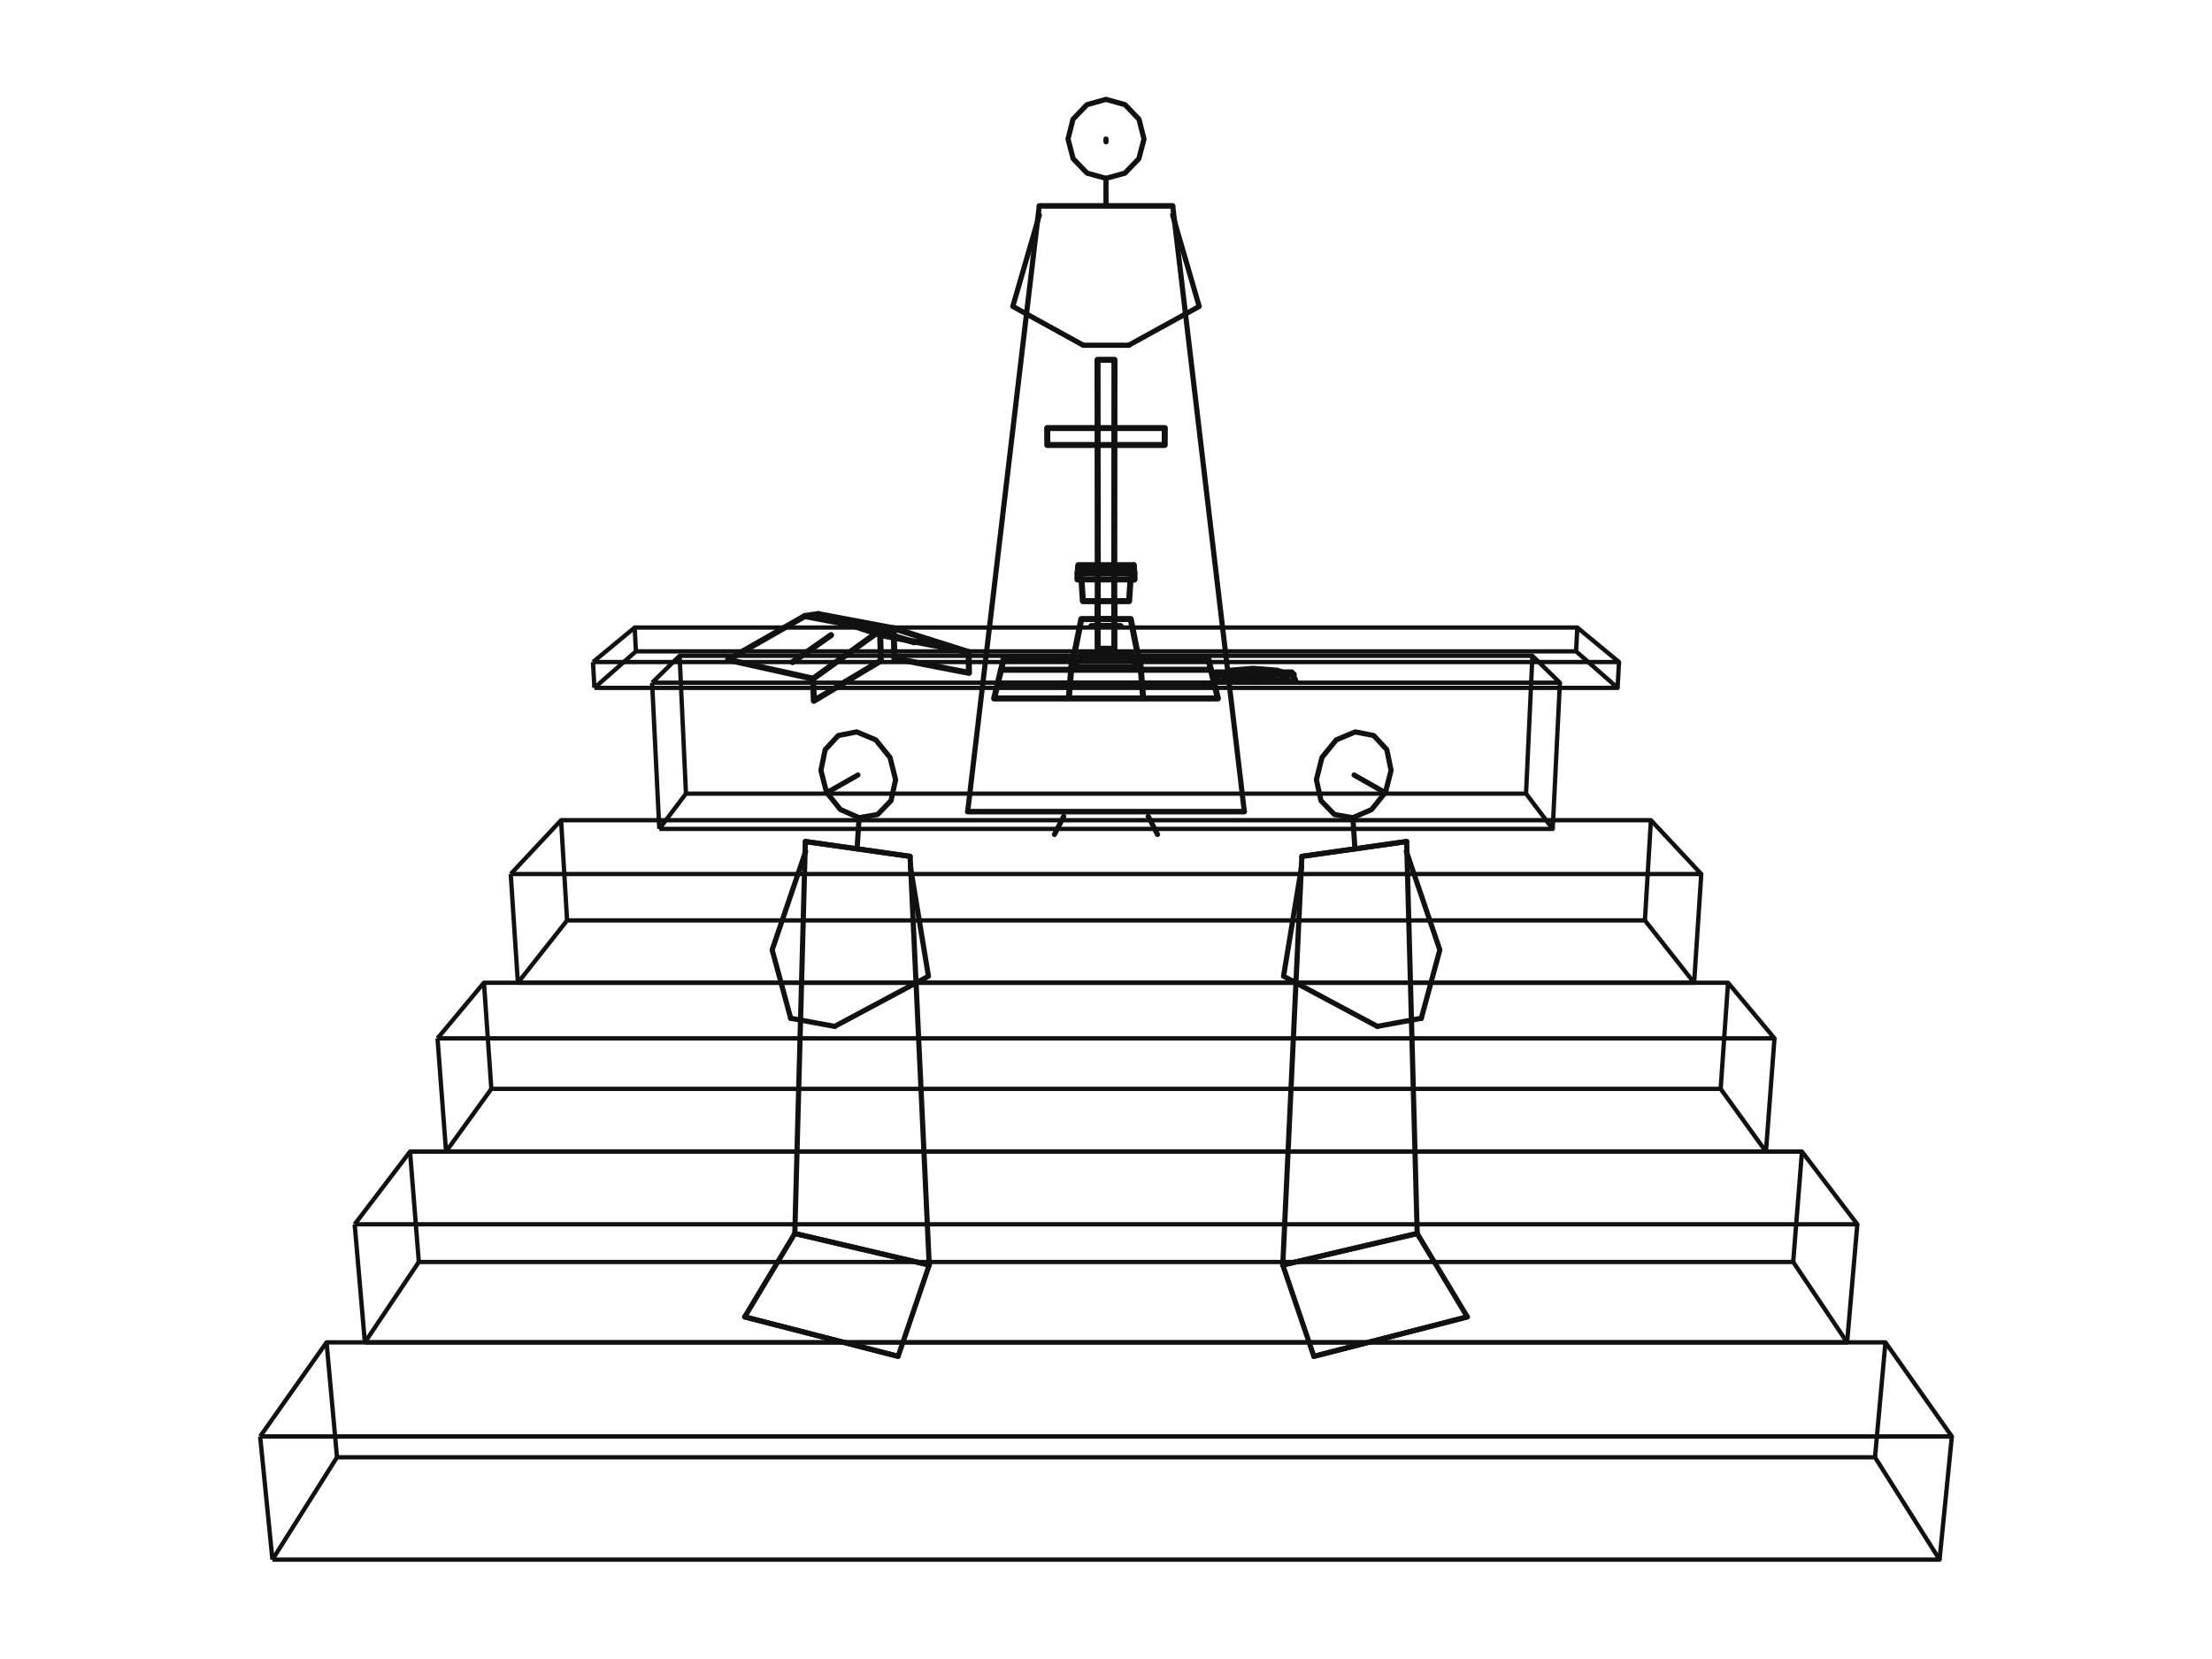
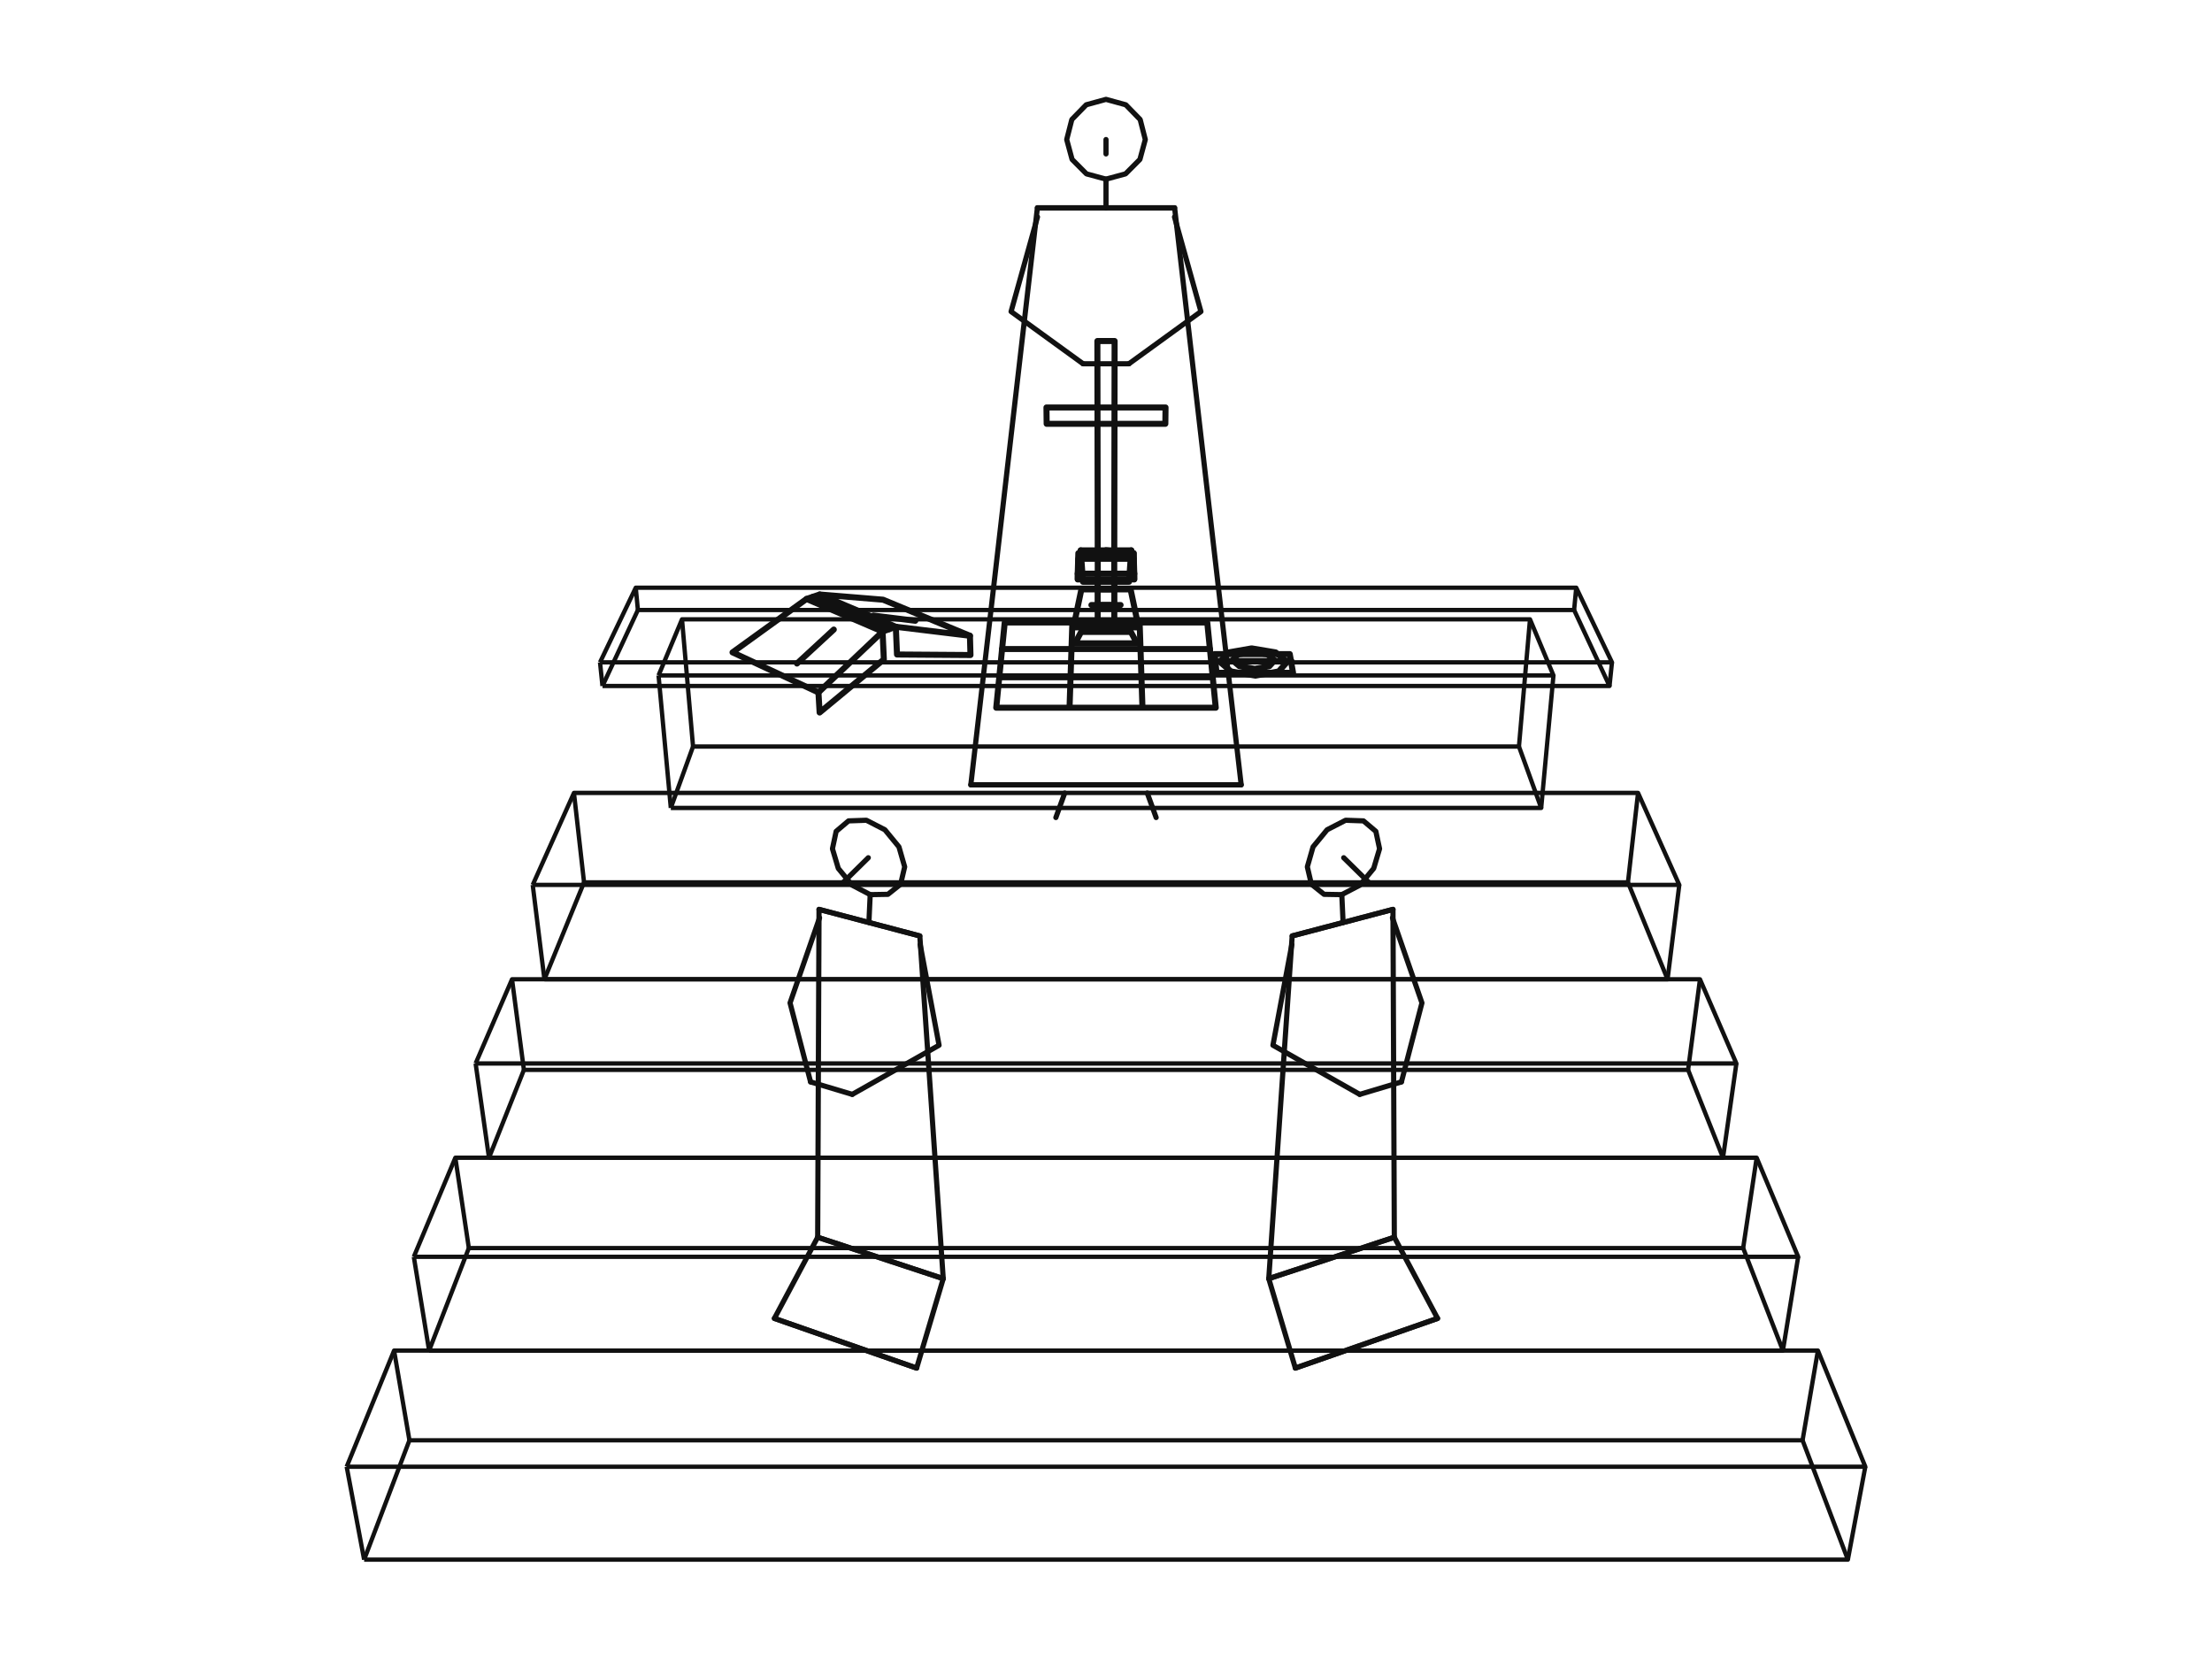
<svg xmlns="http://www.w3.org/2000/svg" width="1024" height="768" viewBox="0 0 1024 768">
  <rect width="100%" height="100%" fill="#ffffff" />
  <style>svg{background:#fff}.g{fill:none;stroke:#111;stroke-width:2.8;stroke-linejoin:round;stroke-linecap:round}.arch{fill:none;stroke:#111;stroke-width:2.0;stroke-linejoin:round}.fig{fill:none;stroke:#111;stroke-width:2.4;stroke-linejoin:round;stroke-linecap:round}</style>
  <g transform="translate(0,0)">
-     <path class="arch" d="M729.62,301.53 L730.18,290.51" />
-     <path class="arch" d="M294.38,301.53 L293.82,290.51" />
-     <path class="arch" d="M706.45,367.39 L709.39,303.58" />
-     <path class="arch" d="M317.55,367.39 L314.61,303.58" />
-     <path class="g" d="M527.17,305.32 L496.83,305.32" />
-     <path class="g" d="M527.17,305.32 L523.43,286.57 L500.57,286.57 L496.83,305.32 L527.17,305.32" />
-     <path class="arch" d="M305.21,383.72 L718.79,383.72 L706.45,367.39 L317.55,367.39 L305.21,383.72" />
-     <path class="g" d="M515.81,286.57 L515.92,166.57 L508.08,166.57 L508.19,286.57 L515.81,286.57" />
-     <path class="arch" d="M761.48,426.09 L764.26,379.70" />
-     <path class="arch" d="M262.52,426.09 L259.74,379.70" />
-     <path class="g" d="M497.51,308.89 L500.40,303.19 L523.60,303.19 L526.49,308.89 L497.51,308.89" />
-     <path class="g" d="M508.12,289.82 L508.13,300.33 L515.87,300.33 L515.88,289.82" />
-     <path class="g" d="M505.21,289.82 L518.79,289.82" />
-     <path class="fig" d="M447.96,375.74 L576.04,375.74" />
-     <path class="g" d="M539.17,206.00 L484.83,206.00 L484.78,198.17 L539.22,198.17 L539.17,206.00" />
-     <path class="g" d="M508.11,278.29 L508.12,289.82 L515.88,289.82 L515.89,278.29" />
-     <path class="g" d="M463.38,310.06 L560.62,310.06" />
-     <path class="g" d="M500.29,262.82 L501.30,278.29 L522.70,278.29 L523.71,262.82" />
-     <path class="g" d="M372.55,285.19 L378.78,284.28" />
-     <path class="arch" d="M301.88,316.05 L722.12,316.05 L709.39,303.58 L314.61,303.58 L301.88,316.05" />
-     <path class="g" d="M500.29,262.82 L523.71,262.82" />
-     <path class="g" d="M448.41,301.86 L413.71,290.88 L378.78,284.28 L408.39,294.12 L448.41,301.86" />
-     <path class="arch" d="M275.17,318.43 L748.83,318.43 L729.62,301.53 L294.38,301.53 L275.17,318.43" />
-     <path class="g" d="M423.07,297.32 L403.47,291.10" />
-     <path class="g" d="M500.24,263.44 L512.00,263.67 L523.76,263.44 L512.00,262.19" />
-     <path class="arch" d="M274.51,306.48 L749.49,306.48 L730.18,290.51 L293.82,290.51 L274.51,306.48" />
-     <path class="fig" d="M492.43,377.91 L488.14,386.30" />
-     <path class="fig" d="M531.57,377.91 L535.86,386.30" />
-     <path class="g" d="M524.82,264.39 L524.83,261.64" />
-     <path class="g" d="M494.80,323.13 L496.34,304.09" />
-     <path class="g" d="M529.20,323.13 L527.66,304.09" />
-     <path class="g" d="M563.36,312.19 L598.92,312.19" />
-     <path class="g" d="M581.80,313.71 L588.56,313.13 L591.02,311.80 L587.57,310.49 L580.51,309.93 L573.83,310.49 L571.27,311.80 L574.64,313.13 L581.80,313.71" />
-     <path class="g" d="M582.19,315.66 L593.05,314.73 L596.94,312.58 L591.36,310.48 L580.11,309.59 L569.47,310.48 L565.33,312.58 L570.69,314.73 L582.19,315.66" />
-     <path class="g" d="M563.88,315.47 L599.80,315.47 L598.01,311.29 L562.82,311.29 L563.88,315.47" />
-     <path class="arch" d="M305.21,383.72 L301.88,316.05" />
-     <path class="arch" d="M718.79,383.72 L722.12,316.05" />
-     <path class="g" d="M410.58,291.37 L375.68,284.73" />
-     <path class="g" d="M448.41,301.86 L448.56,311.49 L414.03,304.79 L413.71,290.88" />
-     <path class="g" d="M460.20,323.33 L563.80,323.33 L559.17,304.27 L464.83,304.27 L460.20,323.33" />
-     <path class="g" d="M498.86,268.23 L525.14,268.23 L524.82,264.39 L499.18,264.39 L498.86,268.23" />
-     <path class="g" d="M498.85,265.42 L525.15,265.42 L524.83,261.64 L499.17,261.64 L498.85,265.42" />
-     <path class="g" d="M461.85,316.37 L562.15,316.37" />
-     <path class="fig" d="M481.11,95.31 L447.96,375.74 L576.04,375.74 L542.89,95.31 L481.11,95.31" />
-     <path class="g" d="M366.91,306.51 L384.72,294.01" />
-     <path class="arch" d="M239.74,454.94 L784.26,454.94 L761.48,426.09 L262.52,426.09 L239.74,454.94" />
-     <path class="g" d="M498.86,268.23 L498.85,265.42" />
-     <path class="g" d="M525.14,268.23 L525.15,265.42" />
-     <path class="g" d="M407.43,291.86 L413.71,290.88" />
-     <path class="arch" d="M275.17,318.43 L274.51,306.48" />
-     <path class="arch" d="M748.83,318.43 L749.49,306.48" />
-     <path class="g" d="M376.42,314.19 L407.43,291.86 L372.55,285.19 L337.03,305.45 L376.42,314.19" />
-     <path class="arch" d="M236.43,404.61 L787.57,404.61 L764.26,379.70 L259.74,379.70 L236.43,404.61" />
-     <path class="g" d="M376.42,314.19 L376.75,324.42 L407.77,305.84 L407.43,291.86" />
-     <path class="fig" d="M481.11,95.31 L542.89,95.31" />
-     <path class="fig" d="M512.00,95.31 L512.00,82.57" />
-     <path class="fig" d="M529.59,64.36 L527.27,55.20 L520.83,48.47 L512.00,46.00 L503.17,48.47 L496.73,55.20 L494.41,64.36 L496.80,73.49 L503.23,80.14 L512.00,82.57 L520.77,80.14 L527.20,73.49 L529.59,64.36" />
-     <path class="fig" d="M481.14,99.56 L468.86,141.85 L501.50,159.83" />
-     <path class="fig" d="M542.86,99.56 L555.14,141.85 L522.50,159.83" />
-     <path class="arch" d="M796.54,504.07 L799.96,454.94" />
-     <path class="arch" d="M227.46,504.07 L224.04,454.94" />
-     <path class="fig" d="M512.00,64.36 L512.00,65.64" />
-     <path class="fig" d="M501.50,159.83 L522.50,159.83" />
-     <path class="arch" d="M239.74,454.94 L236.43,404.61" />
-     <path class="arch" d="M784.26,454.94 L787.57,404.61" />
-     <path class="arch" d="M206.49,533.11 L817.51,533.11 L796.54,504.07 L227.46,504.07 L206.49,533.11" />
-     <path class="arch" d="M202.54,480.68 L821.46,480.68 L799.96,454.94 L224.04,454.94 L202.54,480.68" />
-     <path class="arch" d="M830.12,584.21 L834.18,533.11" />
-     <path class="arch" d="M193.88,584.21 L189.82,533.11" />
-     <path class="arch" d="M206.49,533.11 L202.54,480.68" />
-     <path class="arch" d="M817.51,533.11 L821.46,480.68" />
-     <path class="arch" d="M168.91,621.42 L855.09,621.42 L830.12,584.21 L193.88,584.21 L168.91,621.42" />
-     <path class="fig" d="M593.83,585.61 L656.06,571.02" />
-     <path class="fig" d="M367.94,571.02 L430.17,585.61" />
-     <path class="arch" d="M164.19,566.76 L859.81,566.76 L834.18,533.11 L189.82,533.11 L164.19,566.76" />
-     <path class="fig" d="M593.83,585.61 L608.23,627.89 L679.26,609.63 L656.06,571.02" />
-     <path class="fig" d="M367.94,571.02 L344.74,609.63 L415.77,627.89 L430.17,585.61" />
-     <path class="fig" d="M372.82,389.56 L367.94,571.02 L430.17,585.61 L421.33,396.44 L372.82,389.56" />
-     <path class="arch" d="M867.99,674.62 L872.83,621.42" />
-     <path class="arch" d="M156.01,674.62 L151.17,621.42" />
-     <path class="fig" d="M608.23,627.89 L679.26,609.63" />
-     <path class="fig" d="M344.74,609.63 L415.77,627.89" />
-     <path class="fig" d="M602.67,396.44 L593.83,585.61 L656.06,571.02 L651.18,389.56 L602.67,396.44" />
-     <path class="fig" d="M651.03,394.11 L666.54,439.74 L657.97,471.39" />
-     <path class="fig" d="M372.97,394.11 L357.46,439.74 L366.03,471.39" />
-     <path class="arch" d="M168.91,621.42 L164.19,566.76" />
-     <path class="arch" d="M855.09,621.42 L859.81,566.76" />
-     <path class="fig" d="M602.67,396.44 L651.18,389.56" />
-     <path class="fig" d="M372.82,389.56 L421.33,396.44" />
-     <path class="fig" d="M627.22,392.96 L626.30,378.54" />
-     <path class="fig" d="M396.78,392.96 L397.70,378.54" />
-     <path class="fig" d="M643.97,356.64 L642.00,347.04 L635.94,340.50 L627.38,338.82 L618.59,342.51 L611.99,350.63 L609.40,360.95 L611.52,370.63 L617.73,377.06 L626.30,378.54 L634.94,374.76 L641.39,366.76 L643.97,356.64" />
-     <path class="fig" d="M414.60,360.95 L412.01,350.63 L405.41,342.51 L396.62,338.82 L388.06,340.50 L382.00,347.04 L380.03,356.64 L382.61,366.76 L389.06,374.76 L397.70,378.54 L406.27,377.06 L412.48,370.63 L414.60,360.95" />
-     <path class="fig" d="M626.84,358.77 L640.13,366.33" />
-     <path class="fig" d="M397.16,358.77 L383.87,366.33" />
-     <path class="fig" d="M602.57,401.09 L594.19,451.93 L637.60,475.14" />
-     <path class="fig" d="M421.43,401.09 L429.81,451.93 L386.40,475.14" />
-     <path class="fig" d="M637.60,475.14 L657.97,471.39" />
-     <path class="fig" d="M366.03,471.39 L386.40,475.14" />
-     <path class="arch" d="M126.12,722.00 L897.88,722.00 L867.99,674.62 L156.01,674.62 L126.12,722.00" />
-     <path class="arch" d="M120.43,664.97 L903.57,664.97 L872.83,621.42 L151.17,621.42 L120.43,664.97" />
-     <path class="arch" d="M126.12,722.00 L120.43,664.97" />
-     <path class="arch" d="M897.88,722.00 L903.57,664.97" />
+     <path class="arch" d="M703.17,345.59 L708.28,286.70" />
+     <path class="arch" d="M320.83,345.59 L315.72,286.70" />
+     <path class="arch" d="M728.70,282.40 L729.69,272.06" />
+     <path class="arch" d="M295.30,282.40 L294.31,272.06" />
+     <path class="arch" d="M753.63,408.48 L758.30,367.06" />
+     <path class="arch" d="M270.37,408.48 L265.70,367.06" />
+     <path class="arch" d="M310.54,374.02 L713.46,374.02 L703.17,345.59 L320.83,345.59 L310.54,374.02" />
+     <path class="g" d="M527.07,290.35 L496.93,290.35" />
+     <path class="g" d="M527.07,290.35 L523.39,272.83 L500.61,272.83 L496.93,290.35 L527.07,290.35" />
+     <path class="fig" d="M449.42,363.33 L574.58,363.33" />
+     <path class="g" d="M497.65,297.82 L500.49,292.53 L523.51,292.53 L526.35,297.82 L497.65,297.82" />
+     <path class="fig" d="M492.90,367.12 L488.79,378.46" />
+     <path class="fig" d="M531.10,367.12 L535.21,378.46" />
+     <path class="g" d="M508.14,280.08 L508.16,289.87 L515.84,289.87 L515.86,280.08" />
+     <path class="g" d="M463.88,300.46 L560.12,300.46" />
+     <path class="g" d="M505.25,280.08 L518.75,280.08" />
+     <path class="arch" d="M304.86,312.67 L719.14,312.67 L708.28,286.70 L315.72,286.70 L304.86,312.67" />
+     <path class="g" d="M508.12,269.31 L508.14,280.08 L515.86,280.08 L515.88,269.31" />
+     <path class="arch" d="M278.91,317.56 L745.09,317.56 L728.70,282.40 L295.30,282.40 L278.91,317.56" />
+     <path class="g" d="M515.80,272.83 L515.99,157.87 L508.01,157.87 L508.20,272.83 L515.80,272.83" />
+     <path class="g" d="M449.01,294.31 L414.70,290.15 L379.46,275.21 L408.79,277.62 L449.01,294.31" />
+     <path class="g" d="M373.36,277.28 L379.46,275.21" />
+     <path class="g" d="M423.72,287.37 L404.31,284.95" />
+     <path class="arch" d="M252.03,453.34 L771.97,453.34 L753.63,408.48 L270.37,408.48 L252.03,453.34" />
+     <path class="arch" d="M277.77,306.61 L746.23,306.61 L729.69,272.06 L294.31,272.06 L277.77,306.61" />
+     <path class="g" d="M500.30,254.78 L501.34,269.31 L522.66,269.31 L523.70,254.78" />
+     <path class="arch" d="M310.54,374.02 L304.86,312.67" />
+     <path class="arch" d="M713.46,374.02 L719.14,312.67" />
+     <path class="g" d="M500.30,254.78 L523.70,254.78" />
+     <path class="g" d="M495.13,327.44 L496.44,287.98" />
+     <path class="g" d="M528.87,327.44 L527.56,287.98" />
+     <path class="g" d="M562.74,306.02 L597.86,306.02" />
+     <path class="g" d="M580.87,309.63 L587.57,308.43 L590.07,305.67 L586.72,302.93 L579.77,301.77 L573.14,302.93 L570.55,305.67 L573.83,308.43 L580.87,309.63" />
+     <path class="g" d="M581.18,312.76 L591.94,310.83 L595.90,306.38 L590.51,302.01 L579.42,300.16 L568.85,302.01 L564.68,306.38 L569.89,310.83 L581.18,312.76" />
+     <path class="g" d="M563.17,311.47 L598.59,311.47 L597.07,302.80 L562.27,302.80 L563.17,311.47" />
+     <path class="g" d="M500.26,256.33 L512.00,256.90 L523.74,256.33 L512.00,254.71" />
+     <path class="g" d="M539.47,196.20 L484.53,196.20 L484.44,188.63 L539.56,188.63 L539.47,196.20" />
+     <path class="g" d="M449.01,294.31 L449.26,303.23 L415.25,302.99 L414.70,290.15" />
+     <path class="g" d="M461.19,327.62 L562.81,327.62 L558.88,288.16 L465.12,288.16 L461.19,327.62" />
+     <path class="g" d="M524.79,258.68 L524.80,256.10" />
+     <path class="g" d="M411.64,291.26 L376.42,276.24" />
+     <path class="g" d="M462.57,313.54 L561.43,313.54" />
+     <path class="arch" d="M781.47,495.28 L786.97,453.34" />
+     <path class="arch" d="M242.53,495.28 L237.03,453.34" />
+     <path class="arch" d="M246.61,409.65 L777.39,409.65 L758.30,367.06 L265.70,367.06 L246.61,409.65" />
+     <path class="g" d="M498.94,268.20 L525.06,268.20 L524.79,258.68 L499.21,258.68 L498.94,268.20" />
+     <path class="g" d="M368.94,307.17 L385.98,291.44" />
+     <path class="g" d="M498.92,265.57 L525.08,265.57 L524.80,256.10 L499.20,256.10 L498.92,265.57" />
+     <path class="arch" d="M278.91,317.56 L277.77,306.61" />
+     <path class="arch" d="M745.09,317.56 L746.23,306.61" />
+     <path class="g" d="M408.57,292.37 L414.70,290.15" />
+     <path class="g" d="M378.88,320.55 L408.57,292.37 L373.36,277.28 L339.11,302.00 L378.88,320.55" />
+     <path class="g" d="M498.94,268.20 L498.92,265.57" />
+     <path class="g" d="M525.06,268.20 L525.08,265.57" />
+     <path class="arch" d="M252.03,453.34 L246.61,409.65" />
+     <path class="arch" d="M771.97,453.34 L777.39,409.65" />
+     <path class="fig" d="M480.24,96.19 L449.42,363.33 L574.58,363.33 L543.76,96.19 L480.24,96.19" />
+     <path class="g" d="M378.88,320.55 L379.43,329.84 L409.16,305.25 L408.57,292.37" />
+     <path class="arch" d="M226.37,535.95 L797.63,535.95 L781.47,495.28 L242.53,495.28 L226.37,535.95" />
+     <path class="arch" d="M806.96,577.77 L813.21,535.95" />
+     <path class="arch" d="M217.04,577.77 L210.79,535.95" />
+     <path class="arch" d="M220.18,492.31 L803.82,492.31 L786.97,453.34 L237.03,453.34 L220.18,492.31" />
+     <path class="arch" d="M226.37,535.95 L220.18,492.31" />
+     <path class="arch" d="M797.63,535.95 L803.82,492.31" />
+     <path class="arch" d="M198.64,625.22 L825.36,625.22 L806.96,577.77 L217.04,577.77 L198.64,625.22" />
+     <path class="fig" d="M480.29,100.43 L468.06,144.23 L501.37,168.39" />
+     <path class="fig" d="M543.71,100.43 L555.94,144.23 L522.63,168.39" />
+     <path class="fig" d="M480.24,96.19 L543.76,96.19" />
+     <path class="fig" d="M512.00,96.19 L512.00,82.93" />
+     <path class="fig" d="M587.35,591.92 L645.47,572.76" />
+     <path class="fig" d="M378.53,572.76 L436.65,591.92" />
+     <path class="fig" d="M501.37,168.39 L522.63,168.39" />
+     <path class="fig" d="M587.35,591.92 L599.66,633.33 L665.50,610.33 L645.47,572.76" />
+     <path class="fig" d="M378.53,572.76 L358.50,610.33 L424.34,633.33 L436.65,591.92" />
+     <path class="arch" d="M834.46,666.76 L841.57,625.22" />
+     <path class="arch" d="M189.54,666.76 L182.43,625.22" />
+     <path class="fig" d="M530.19,64.60 L527.82,55.34 L521.16,48.51 L512.00,46.00 L502.84,48.51 L496.18,55.34 L493.81,64.60 L496.30,73.80 L502.96,80.49 L512.00,82.93 L521.04,80.49 L527.70,73.80 L530.19,64.60" />
+     <path class="fig" d="M599.66,633.33 L665.50,610.33" />
+     <path class="fig" d="M358.50,610.33 L424.34,633.33" />
+     <path class="arch" d="M191.57,581.80 L832.43,581.80 L813.21,535.95 L210.79,535.95 L191.57,581.80" />
+     <path class="fig" d="M512.00,64.60 L512.00,71.25" />
+     <path class="arch" d="M198.64,625.22 L191.57,581.80" />
+     <path class="arch" d="M825.36,625.22 L832.43,581.80" />
+     <path class="arch" d="M168.57,722.00 L855.43,722.00 L834.46,666.76 L189.54,666.76 L168.57,722.00" />
+     <path class="fig" d="M379.15,420.98 L378.53,572.76 L436.65,591.92 L425.81,433.27 L379.15,420.98" />
+     <path class="fig" d="M598.19,433.27 L587.35,591.92 L645.47,572.76 L644.85,420.98 L598.19,433.27" />
+     <path class="fig" d="M644.61,424.89 L658.26,464.28 L648.76,500.85" />
+     <path class="fig" d="M379.39,424.89 L365.74,464.28 L375.24,500.85" />
+     <path class="arch" d="M160.49,678.99 L863.51,678.99 L841.57,625.22 L182.43,625.22 L160.49,678.99" />
+     <path class="fig" d="M598.19,433.27 L644.85,420.98" />
+     <path class="fig" d="M379.15,420.98 L425.81,433.27" />
+     <path class="fig" d="M629.46,506.62 L648.76,500.85" />
+     <path class="fig" d="M375.24,500.85 L394.54,506.62" />
+     <path class="arch" d="M168.57,722.00 L160.49,678.99" />
+     <path class="arch" d="M855.43,722.00 L863.51,678.99" />
+     <path class="fig" d="M621.76,427.06 L621.16,414.15" />
+     <path class="fig" d="M402.24,427.06 L402.84,414.15" />
+     <path class="fig" d="M598.03,437.24 L589.28,483.87 L629.46,506.62" />
+     <path class="fig" d="M425.97,437.24 L434.72,483.87 L394.54,506.62" />
+     <path class="fig" d="M638.64,392.91 L636.92,384.86 L631.19,380.01 L622.92,379.72 L614.36,384.12 L607.85,392.04 L605.20,401.29 L607.08,409.33 L612.95,414.01 L621.16,414.15 L629.56,409.75 L635.93,402.00 L638.64,392.91" />
+     <path class="fig" d="M418.80,401.29 L416.15,392.04 L409.64,384.12 L401.08,379.72 L392.81,380.01 L387.08,384.86 L385.36,392.91 L388.07,402.00 L394.44,409.75 L402.84,414.15 L411.05,414.01 L416.92,409.33 L418.80,401.29" />
+     <path class="fig" d="M622.04,397.07 L634.30,409.14" />
+     <path class="fig" d="M401.96,397.07 L389.70,409.14" />
  </g>
</svg>
